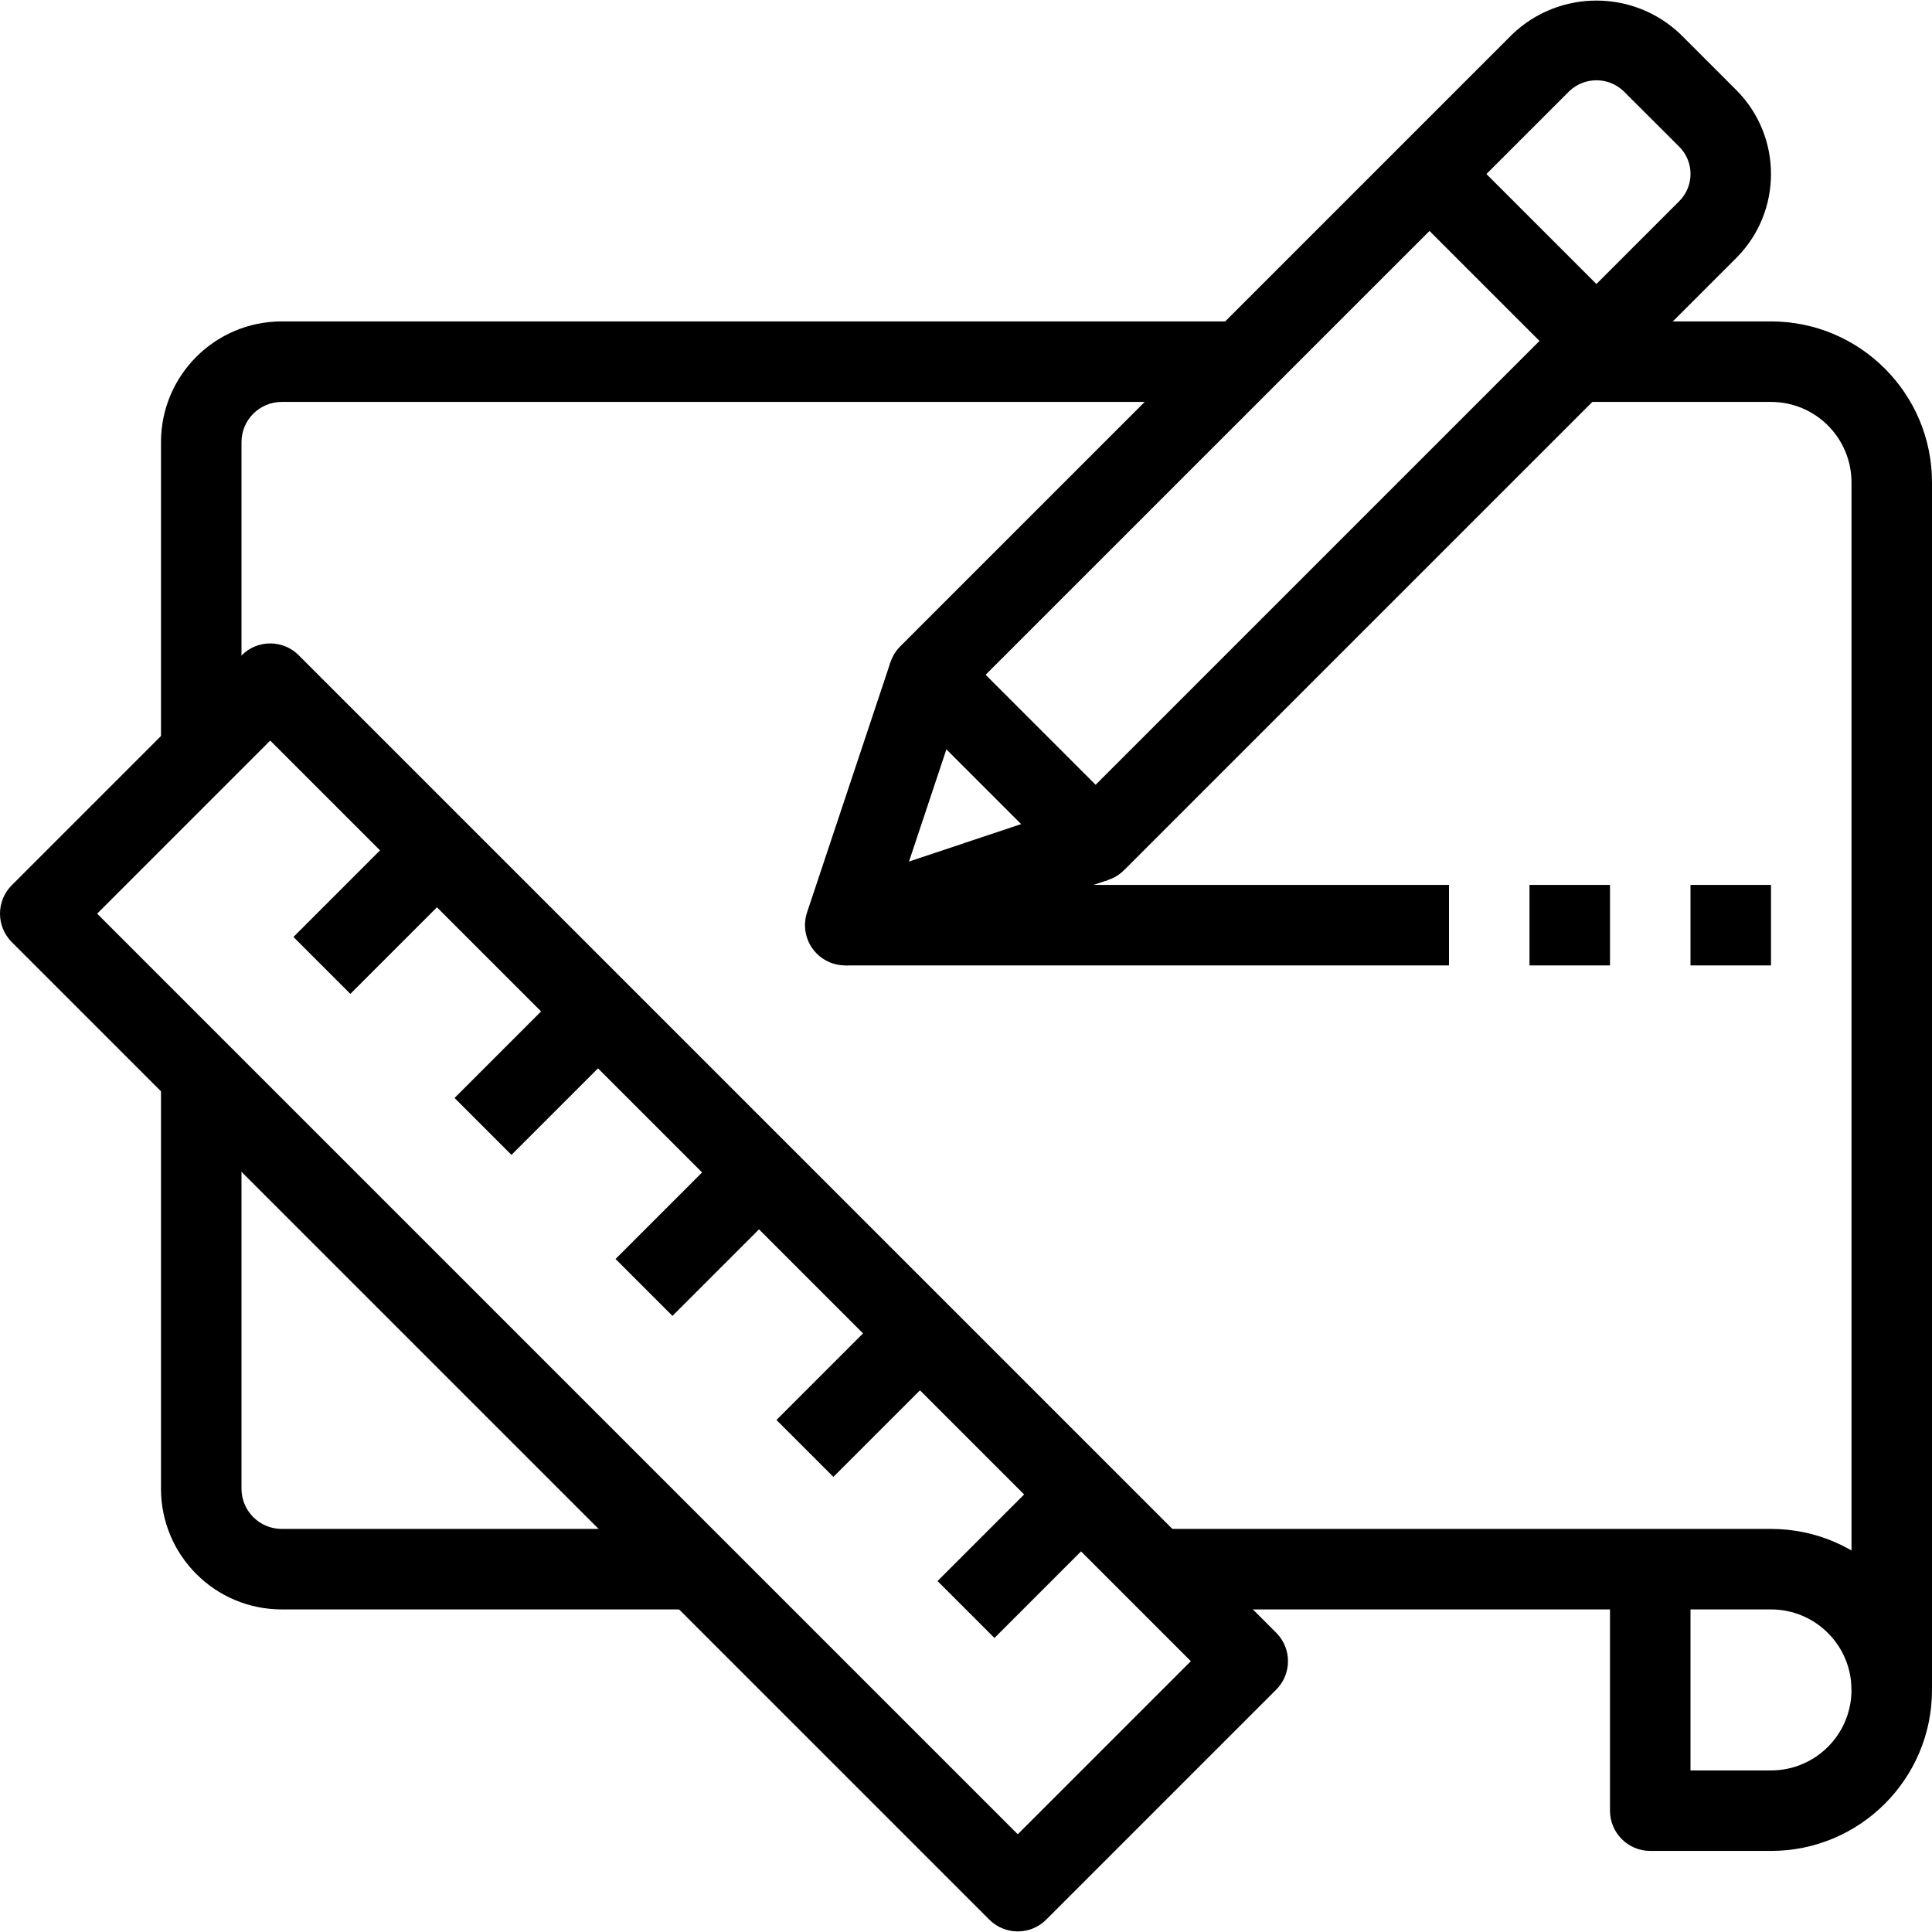
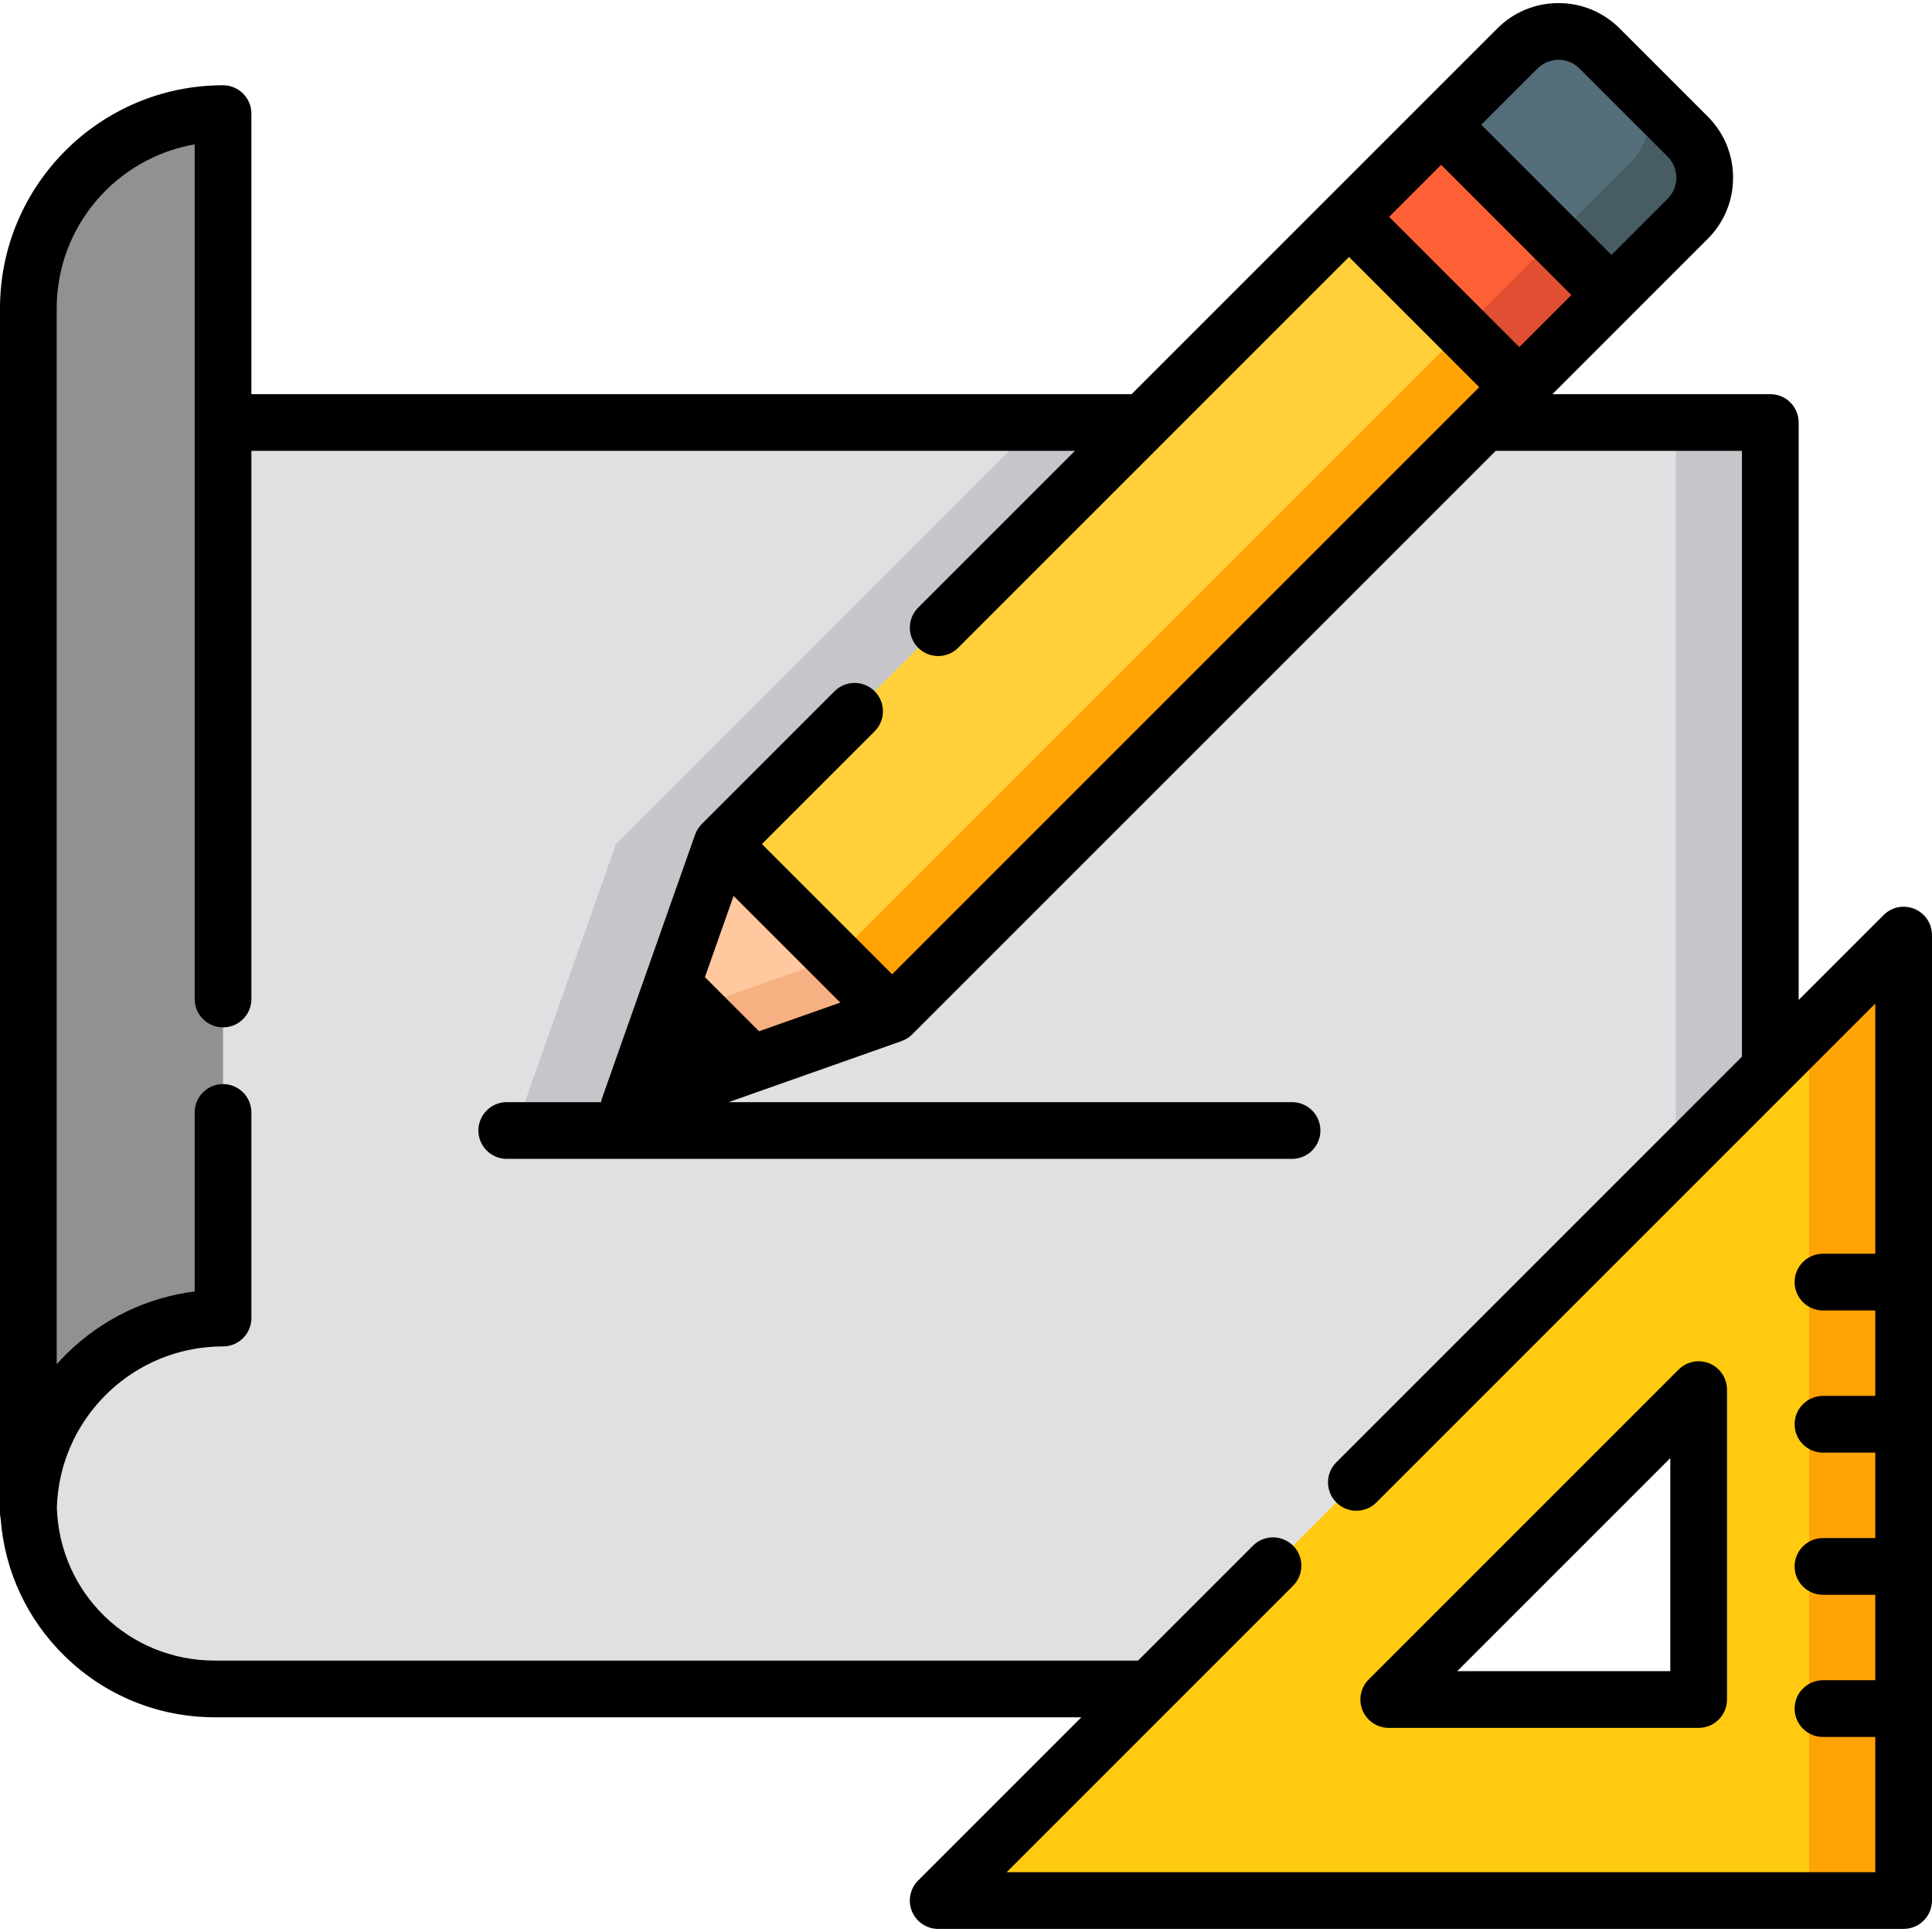
- <svg xmlns="http://www.w3.org/2000/svg" version="1.1" id="Capa_1" x="0px" y="0px" viewBox="0 0 511.998 511.998" style="enable-background:new 0 0 511.998 511.998;" xml:space="preserve">
+ <svg xmlns="http://www.w3.org/2000/svg" version="1.1" id="Capa_1" x="0px" y="0px" viewBox="0 0 511.999 511.999" style="enable-background:new 0 0 511.999 511.999;" xml:space="preserve">
+   <path style="fill:#E0E0E2;" d="M7.549,111.97c0,0,0.721,259.696,0,287.56c0.721,26.66,22.544,48.055,49.378,48.055h247.781  l164.44-164.44V111.97H7.549z" />
+   <path style="fill:#FFCA10;" d="M248.63,503.664h255.854V247.81L248.63,503.664z M450.158,450.39h-82.126l82.126-82.126V450.39z" />
+   <polygon style="fill:#FFA304;" points="479.435,272.859 479.435,503.664 504.484,503.664 504.484,247.81 " />
+   <path style="fill:#546F7A;" d="M447.26,36.199l-23.354-23.355c-6.014-6.014-15.764-6.014-21.777,0L381.923,33.05l45.131,45.131  l20.205-20.205C453.273,51.962,453.273,42.213,447.26,36.199z" />
+   <path style="fill:#475D63;" d="M447.26,36.199l-15.046-15.042c6.014,6.014,6.014,15.764,0,21.777L412.01,63.138l15.044,15.044  l20.205-20.205C453.273,51.962,453.273,42.213,447.26,36.199z" />
+   <rect x="360.364" y="50.558" transform="matrix(0.7071 0.7071 -0.7071 0.7071 162.8534 -257.5162)" style="fill:#FF6137;" width="63.824" height="34.53" />
+   <rect x="396.694" y="65.6" transform="matrix(0.7071 0.7071 -0.7071 0.7071 177.8983 -263.7546)" style="fill:#E04F32;" width="21.271" height="34.53" />
+   <polygon style="fill:#FFC89F;" points="166.667,293.437 236.35,268.839 191.265,223.755 " />
+   <polygon style="fill:#F7B081;" points="221.357,253.847 174.847,270.264 166.667,293.437 236.35,268.839 " />
+   <rect x="179.428" y="131.235" transform="matrix(-0.7071 0.7071 -0.7071 -0.7071 622.2986 68.5312)" style="fill:#FFD039;" width="235.056" height="63.825" />
+   <rect x="194.48" y="167.575" transform="matrix(-0.7071 0.7071 -0.7071 -0.7071 658.6376 83.5843)" style="fill:#FFA304;" width="235.056" height="21.251" />
+   <path style="fill:#919191;" d="M59.105,349.296V30.111c-28.493,0-51.591,23.098-51.591,51.591v319.185  C7.515,372.394,30.613,349.296,59.105,349.296z" />
  <g>
-     <g>
-       <path d="M74.664,85.179c-17.673,0-32,14.327-32,32v85.333h21.333v-85.333c0-5.891,4.776-10.667,10.667-10.667h256V85.179H74.664z" />
-     </g>
+     <polygon style="fill:#C6C5CA;" points="138.612,293.437 166.667,293.437 191.291,223.683 303.003,111.97 274.948,111.97    163.236,223.683  " />
+     <polygon style="fill:#C6C5CA;" points="444.1,111.97 444.1,308.194 469.149,283.145 469.149,111.97  " />
  </g>
-   <g>
-     <g>
-       <path d="M74.664,405.179c-5.891,0-10.667-4.776-10.667-10.667V287.845H42.664v106.667c0,17.673,14.327,32,32,32h106.667v-21.333    H74.664z" />
-     </g>
-   </g>
-   <g>
-     <g>
-       <path d="M338.206,432.688L79.155,173.637c-4.165-4.164-10.917-4.164-15.083,0L3.123,234.587c-4.164,4.165-4.164,10.917,0,15.083    L262.174,508.72c2,2.001,4.713,3.125,7.541,3.125c2.829-0.001,5.541-1.125,7.541-3.125l60.949-60.949    C342.37,443.605,342.37,436.853,338.206,432.688z M269.715,486.096L25.747,242.128l45.867-45.867L315.582,440.23L269.715,486.096z    " />
-     </g>
-   </g>
-   <g>
-     <g>
-       <path d="M469.331,405.179h-160v21.333h117.333v53.333c0,5.891,4.776,10.667,10.667,10.667h32    c23.564,0,42.667-19.102,42.667-42.667C511.998,424.281,492.895,405.179,469.331,405.179z M469.331,469.179h-21.333v-42.667    h21.333c11.782,0,21.333,9.551,21.333,21.333C490.664,459.628,481.113,469.179,469.331,469.179z" />
-     </g>
-   </g>
-   <g>
-     <g>
-       <path d="M469.331,85.179h-53.333v21.333h53.333c11.782,0,21.333,9.551,21.333,21.333v320h21.333v-320    C511.998,104.281,492.895,85.179,469.331,85.179z" />
-     </g>
-   </g>
-   <g>
-     <g>
-       <rect x="164.042" y="314.513" transform="matrix(0.7071 -0.7071 0.7071 0.7071 -175.2621 227.2397)" width="45.259" height="21.333" />
-     </g>
-   </g>
-   <g>
-     <g>
-       <rect x="121.376" y="271.846" transform="matrix(0.7071 -0.7071 0.7071 0.7071 -157.5885 184.5736)" width="45.259" height="21.333" />
-     </g>
-   </g>
-   <g>
-     <g>
-       <rect x="206.686" y="357.18" transform="matrix(0.7071 -0.7071 0.7071 0.7071 -192.9419 269.8904)" width="45.259" height="21.333" />
-     </g>
-   </g>
-   <g>
-     <g>
-       <rect x="249.372" y="399.868" transform="matrix(0.7071 -0.7071 0.7071 0.7071 -210.6241 312.5771)" width="45.259" height="21.333" />
-     </g>
-   </g>
-   <g>
-     <g>
-       <rect x="78.679" y="229.18" transform="matrix(0.7071 -0.7071 0.7071 0.7071 -139.9243 141.885)" width="45.259" height="21.333" />
-     </g>
-   </g>
-   <g>
-     <g>
-       <path d="M460.094,23.824L445.352,9.083c-12.473-11.907-32.103-11.907-44.576,0L238.579,171.28c-4.164,4.165-4.164,10.917,0,15.083    l44.235,44.235c1.995,2.008,4.711,3.133,7.541,3.125c2.829-0.001,5.541-1.125,7.541-3.125L460.094,68.4    c0.005-0.005,0.01-0.01,0.015-0.015C472.41,56.076,472.403,36.125,460.094,23.824z M445.022,53.307L290.355,207.973    l-29.152-29.152L415.87,24.165c4.028-3.849,10.372-3.849,14.4,0l14.752,14.731c0.001,0.002,0.003,0.003,0.005,0.005    C449.003,42.88,449.001,49.33,445.022,53.307z" />
-     </g>
-   </g>
-   <g>
-     <g>
-       <path d="M286.931,212.944l-46.037,15.371l15.371-46.112l-20.267-6.752l-22.123,66.357c-0.362,1.088-0.547,2.227-0.547,3.373    c0.001,5.891,4.778,10.666,10.669,10.664c1.129,0.004,2.252-0.169,3.328-0.512l66.357-22.123L286.931,212.944z" />
-     </g>
-   </g>
-   <g>
-     <g>
-       <rect x="390.275" y="36.943" transform="matrix(0.7071 -0.7071 0.7071 0.7071 69.1923 303.4905)" width="21.333" height="62.56" />
-     </g>
-   </g>
-   <g>
-     <g>
-       <rect x="223.998" y="234.512" width="160" height="21.333" />
-     </g>
-   </g>
-   <g>
-     <g>
-       <rect x="405.331" y="234.512" width="21.333" height="21.333" />
-     </g>
-   </g>
-   <g>
-     <g>
-       <rect x="447.998" y="234.512" width="21.333" height="21.333" />
-     </g>
-   </g>
+   <polygon style="fill:#3C5156;" points="166.667,293.437 199.187,281.958 178.147,260.919 " />
+   <path d="M453.034,361.322c-2.808-1.164-6.04-0.521-8.19,1.628l-82.126,82.126c-2.149,2.15-2.791,5.382-1.628,8.19  c1.162,2.808,3.904,4.639,6.943,4.639h82.126c4.151,0,7.515-3.364,7.515-7.515v-82.126  C457.673,365.225,455.842,362.485,453.034,361.322z M442.644,442.876h-56.47l56.469-56.469L442.644,442.876L442.644,442.876z" />
+   <path d="M507.361,240.867c-2.808-1.164-6.04-0.521-8.19,1.628l-22.507,22.507V111.971c0-4.151-3.365-7.515-7.515-7.515h-57.741  l20.96-20.96c0.003-0.003,0.006-0.007,0.009-0.01l20.196-20.196c4.327-4.327,6.71-10.083,6.71-16.203s-2.383-11.874-6.71-16.203  L429.219,7.53c-4.327-4.327-10.083-6.71-16.203-6.71c-6.12,0-11.875,2.383-16.203,6.71l-20.206,20.206l-24.416,24.416  l-52.303,52.303H66.62V30.11c0-4.151-3.365-7.515-7.515-7.515C26.515,22.597,0,49.11,0,81.702v319.186  c0,0.555,0.064,1.095,0.178,1.615c1.038,13.829,7.021,26.678,17.02,36.432C27.886,449.359,41.995,455.1,56.927,455.1h229.638  l-43.249,43.249c-2.149,2.15-2.792,5.382-1.629,8.19c1.163,2.809,3.904,4.639,6.943,4.639h255.855c4.15,0,7.515-3.364,7.515-7.515  V247.81C512,244.771,510.168,242.03,507.361,240.867z M381.922,43.679l34.505,34.504l-13.789,13.789l-34.503-34.504L381.922,43.679z   M407.443,18.159c3.072-3.074,8.077-3.074,11.149,0l23.355,23.355c3.074,3.073,3.074,8.076,0,11.15l-14.891,14.892L392.55,33.051  L407.443,18.159z M266.772,496.149l43.236-43.236c0.005-0.005,0.01-0.009,0.015-0.013l19.219-19.22l13.437-13.437  c2.935-2.936,2.935-7.693,0-10.628c-0.337-0.337-0.699-0.629-1.078-0.889c-2.926-2.004-6.952-1.709-9.551,0.889l-30.456,30.456  H56.928c-22.791,0-41.14-17.794-41.862-40.545c0.043-1.428,0.154-2.844,0.332-4.244c0.001-0.008,0.002-0.016,0.003-0.024  c0.084-0.665,0.185-1.327,0.3-1.985c0.013-0.075,0.027-0.15,0.04-0.225c0.105-0.587,0.223-1.171,0.352-1.753  c0.036-0.162,0.074-0.324,0.112-0.485c0.114-0.492,0.237-0.981,0.369-1.468c0.072-0.263,0.147-0.525,0.224-0.788  c0.11-0.382,0.224-0.762,0.345-1.14c0.121-0.377,0.249-0.75,0.381-1.123c0.091-0.26,0.181-0.522,0.279-0.78  c0.183-0.492,0.377-0.979,0.577-1.462c0.057-0.139,0.113-0.28,0.172-0.419c0.257-0.6,0.524-1.193,0.806-1.779  c0.012-0.025,0.023-0.05,0.035-0.075c5.877-12.164,17.183-21.233,30.75-24.047c0.038-0.008,0.076-0.017,0.114-0.025  c0.622-0.127,1.25-0.236,1.882-0.337c0.105-0.017,0.21-0.038,0.317-0.054c0.571-0.087,1.148-0.155,1.725-0.22  c0.162-0.018,0.323-0.043,0.486-0.059c0.557-0.056,1.119-0.093,1.681-0.128c0.178-0.011,0.356-0.03,0.534-0.039  c0.736-0.037,1.478-0.056,2.223-0.056c4.15,0,7.515-3.364,7.515-7.515v-54.489c0-4.151-3.365-7.515-7.515-7.515  s-7.515,3.364-7.515,7.515v47.447c-12.69,1.605-24.469,7.265-33.757,16.335c-0.977,0.954-1.903,1.946-2.804,2.954V81.702  c0-21.741,15.826-39.858,36.561-43.436v73.705v152.777v0.001c0,4.15,3.365,7.515,7.515,7.515s7.515-3.365,7.515-7.515v-0.001  V119.486h218.24l-41.544,41.544c-2.935,2.936-2.935,7.693,0,10.628c2.935,2.934,7.693,2.934,10.627,0l54.373-54.373  c0.002-0.002,0.003-0.004,0.005-0.005l49.185-49.185l34.503,34.505l-4.048,4.048c-0.003,0.003-0.007,0.006-0.01,0.009  l-151.528,151.53l-34.504-34.504l29.868-29.868c2.935-2.936,2.935-7.693,0-10.628c-2.935-2.934-7.693-2.934-10.627,0l-35.183,35.182  c-0.188,0.188-0.364,0.387-0.529,0.591c-0.055,0.068-0.104,0.141-0.156,0.212c-0.106,0.141-0.21,0.283-0.307,0.431  c-0.055,0.086-0.105,0.174-0.157,0.262c-0.083,0.14-0.163,0.282-0.236,0.427c-0.048,0.094-0.091,0.189-0.135,0.287  c-0.067,0.147-0.129,0.297-0.186,0.447c-0.02,0.053-0.046,0.103-0.065,0.156l-14.641,41.475l-9.982,28.279  c-0.132,0.376-0.227,0.758-0.298,1.143h-24.992c-4.15,0-7.515,3.364-7.515,7.515c0,4.151,3.365,7.515,7.515,7.515h208.114  c4.151,0,7.515-3.364,7.515-7.515c0-4.151-3.364-7.515-7.515-7.515H193.093l45.83-16.178c0.038-0.014,0.074-0.033,0.112-0.047  c0.178-0.066,0.353-0.14,0.526-0.219c0.069-0.032,0.138-0.062,0.205-0.095c0.18-0.09,0.357-0.189,0.531-0.295  c0.056-0.034,0.114-0.065,0.169-0.1c0.181-0.116,0.357-0.243,0.53-0.377c0.043-0.033,0.088-0.062,0.13-0.096  c0.209-0.168,0.414-0.349,0.608-0.543l154.644-154.643h65.255v160.546L354.137,387.53c-2.935,2.936-2.935,7.693,0,10.628  c0.183,0.183,0.374,0.355,0.571,0.516c1.378,1.123,3.061,1.685,4.743,1.685s3.366-0.562,4.743-1.685  c0.197-0.16,0.388-0.333,0.571-0.516l109.698-109.698c0.003-0.003,0.005-0.006,0.008-0.009l22.499-22.499v66.301h-13.865  c-4.151,0-7.515,3.364-7.515,7.515s3.364,7.515,7.515,7.515h13.865v22.646h-13.865c-4.151,0-7.515,3.364-7.515,7.515  c0,4.151,3.364,7.515,7.515,7.515h13.865v22.645h-13.865c-4.151,0-7.515,3.364-7.515,7.515c0,4.151,3.364,7.515,7.515,7.515h13.865  v22.646h-13.865c-4.151,0-7.515,3.365-7.515,7.515c0,4.151,3.364,7.515,7.515,7.515h13.865v35.842L266.772,496.149L266.772,496.149z   M201.151,273.295l-14.342-14.342l7.599-21.526l28.269,28.269L201.151,273.295z" />
  <g>
</g>
  <g>
</g>
  <g>
</g>
  <g>
</g>
  <g>
</g>
  <g>
</g>
  <g>
</g>
  <g>
</g>
  <g>
</g>
  <g>
</g>
  <g>
</g>
  <g>
</g>
  <g>
</g>
  <g>
</g>
  <g>
</g>
</svg>
